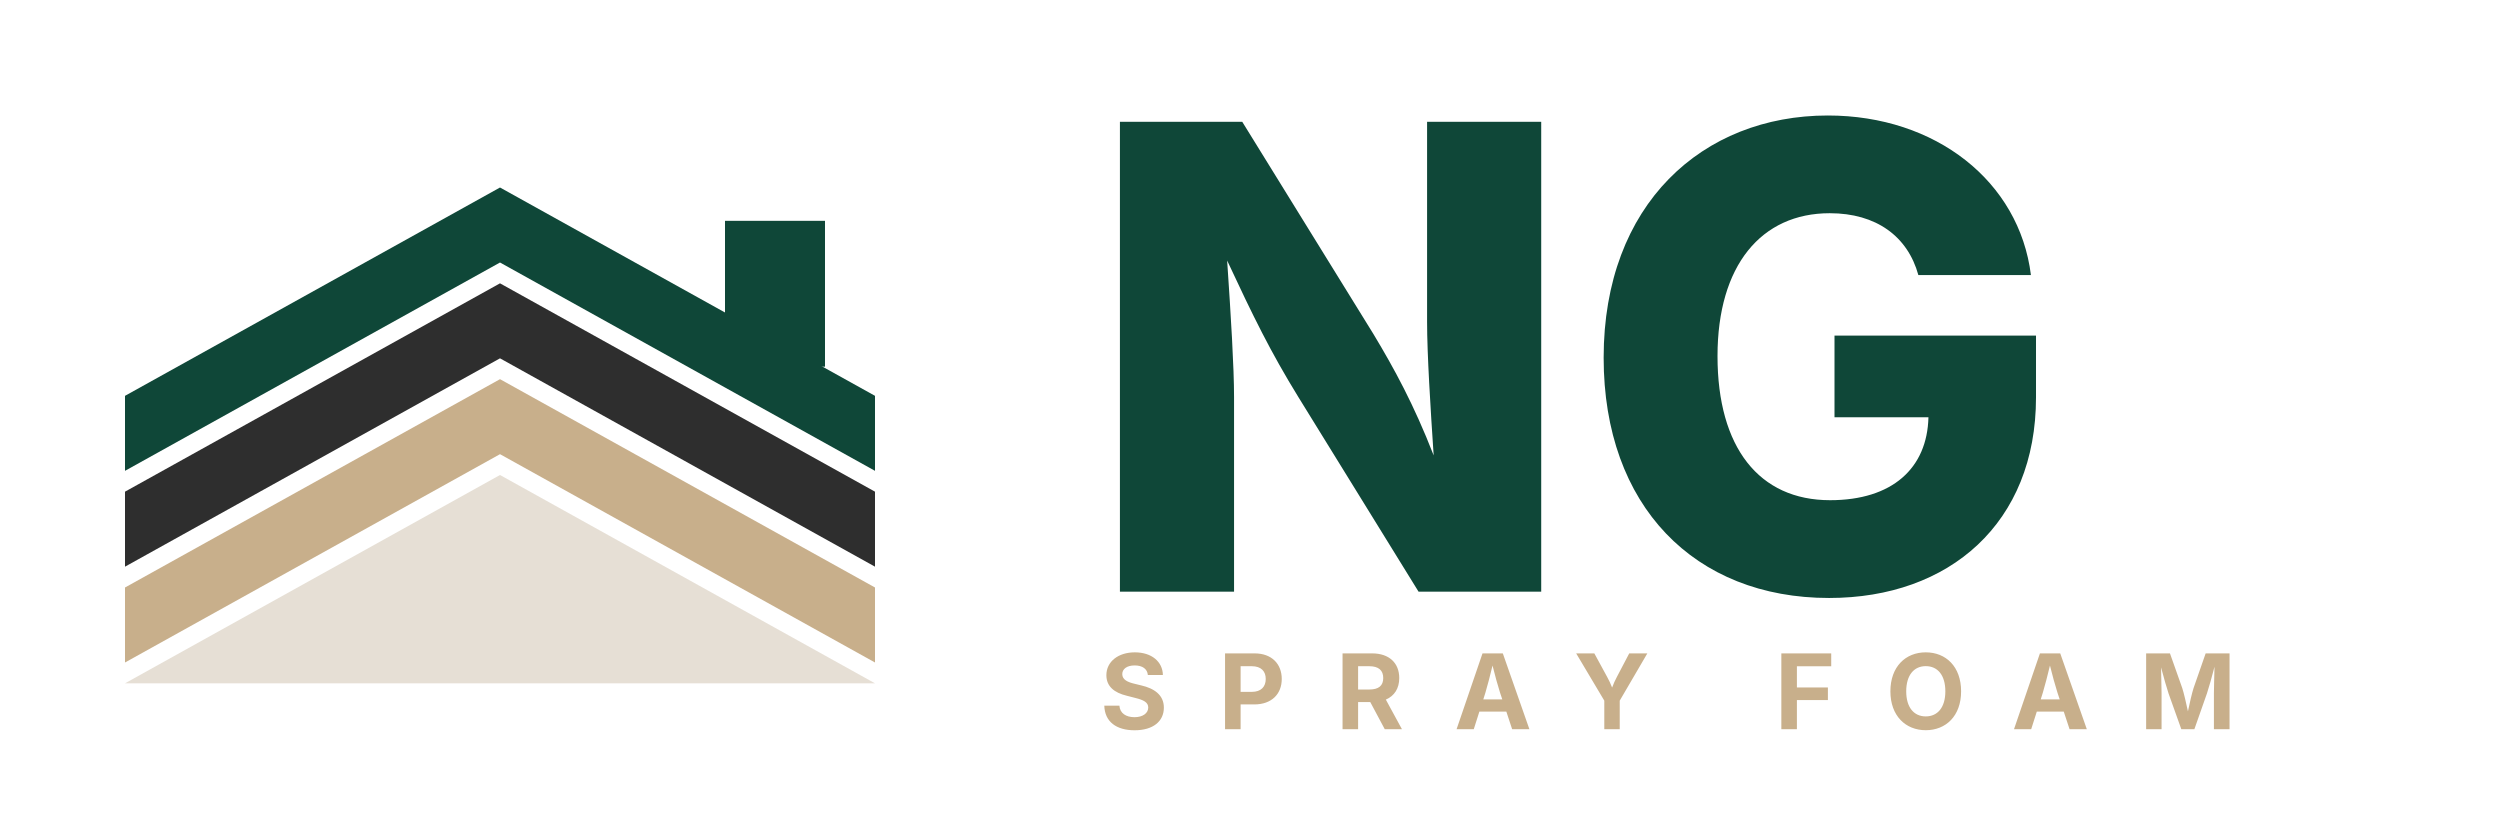
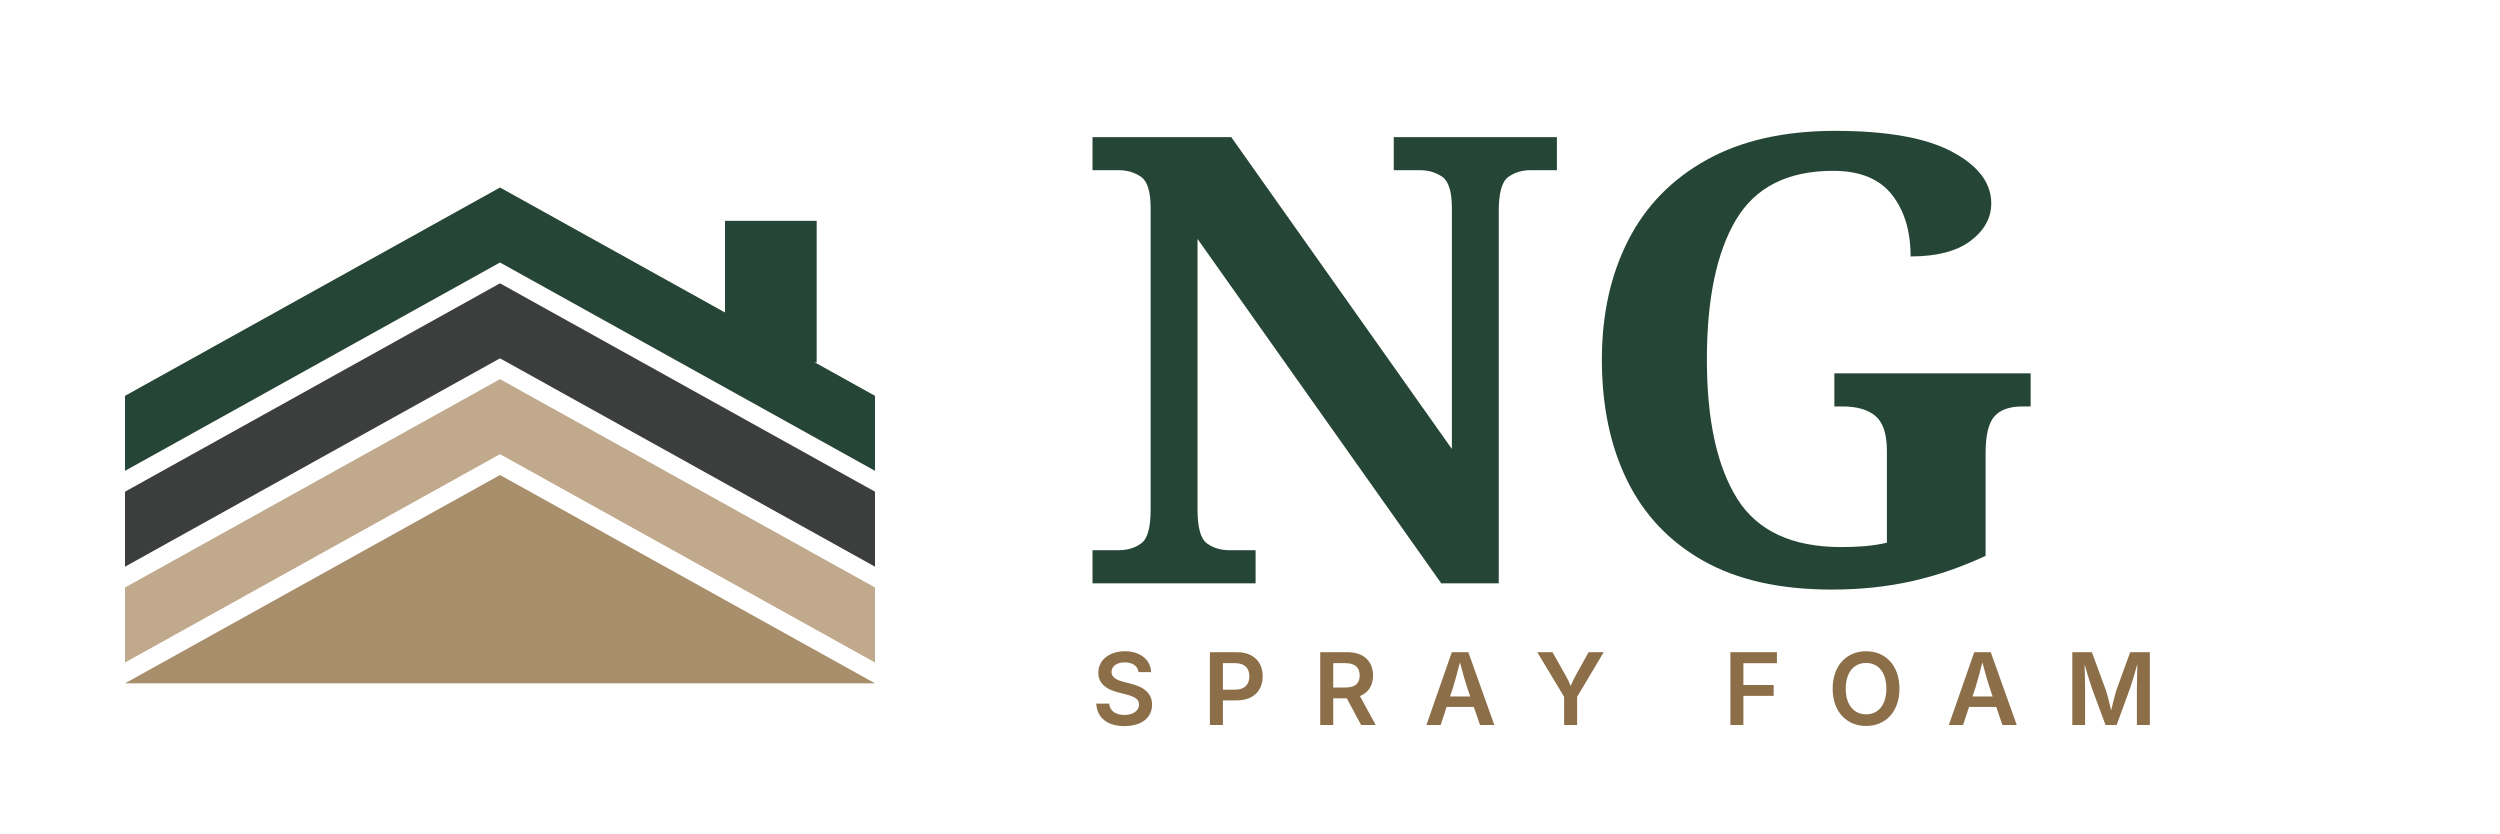
<svg xmlns="http://www.w3.org/2000/svg" viewBox="0 0 600 200" width="100%" height="100%">
  <defs>
    <style>
-       .brand-green { fill: #0F4738; }
-       .brand-charcoal { fill: #2E2E2E; }
-       .brand-sand { fill: #C8AF8B; }
-       .brand-light-sand { fill: #E6DFD5; }
-       .brand-text-green { font-family: 'Manrope', 'Inter', 'Helvetica Neue', sans-serif; font-weight: 800; font-size: 155px; fill: #0F4738; }
-       .brand-subtext { font-family: 'Manrope', 'Inter', 'Helvetica Neue', sans-serif; font-weight: 700; font-size: 25px; fill: #C8AF8B; letter-spacing: 12px; }
+       .brand-ink { fill: #254537; }
+       .brand-sage { fill: #3C3E3D; }
+       .brand-accent { fill: #C0A98C; }
+       .brand-tan { fill: #A98E6C; }
+       .brand-text { font-family: 'Fraunces', 'Georgia', serif; font-weight: 600; font-size: 150px; fill: #254537; }
+       .brand-subtext { font-family: 'Inter', 'Helvetica Neue', sans-serif; font-weight: 600; font-size: 24px; fill: #8C6F49; letter-spacing: 11px; }
    </style>
  </defs>
  <g>
-     <rect x="174" y="53" width="24" height="35" class="brand-green" />
-     <path d="M 30 95 L 120 45 L 210 95 L 210 113 L 120 63 L 30 113 Z" class="brand-green" />
-     <path d="M 30 118 L 120 68 L 210 118 L 210 136 L 120 86 L 30 136 Z" class="brand-charcoal" />
-     <path d="M 30 141 L 120 91 L 210 141 L 210 159 L 120 109 L 30 159 Z" class="brand-sand" />
-     <path d="M 30 164 L 120 114 L 210 164 Z" class="brand-light-sand" />
+     <rect x="174" y="53" width="22" height="34" class="brand-ink" />
+     <path d="M 30 95 L 120 45 L 210 95 L 210 113 L 120 63 L 30 113 Z" class="brand-ink" />
+     <path d="M 30 118 L 120 68 L 210 118 L 210 136 L 120 86 L 30 136 Z" class="brand-sage" />
+     <path d="M 30 141 L 120 91 L 210 141 L 210 159 L 120 109 L 30 159 Z" class="brand-accent" />
+     <path d="M 30 164 L 120 114 L 210 164 Z" class="brand-tan" />
  </g>
  <g>
-     <text x="260" y="142" class="brand-text-green">NG</text>
-     <text x="264" y="175" class="brand-subtext">SPRAY FOAM</text>
+     <text x="258" y="140" class="brand-text">NG</text>
+     <text x="262" y="174" class="brand-subtext">SPRAY FOAM</text>
  </g>
</svg>
